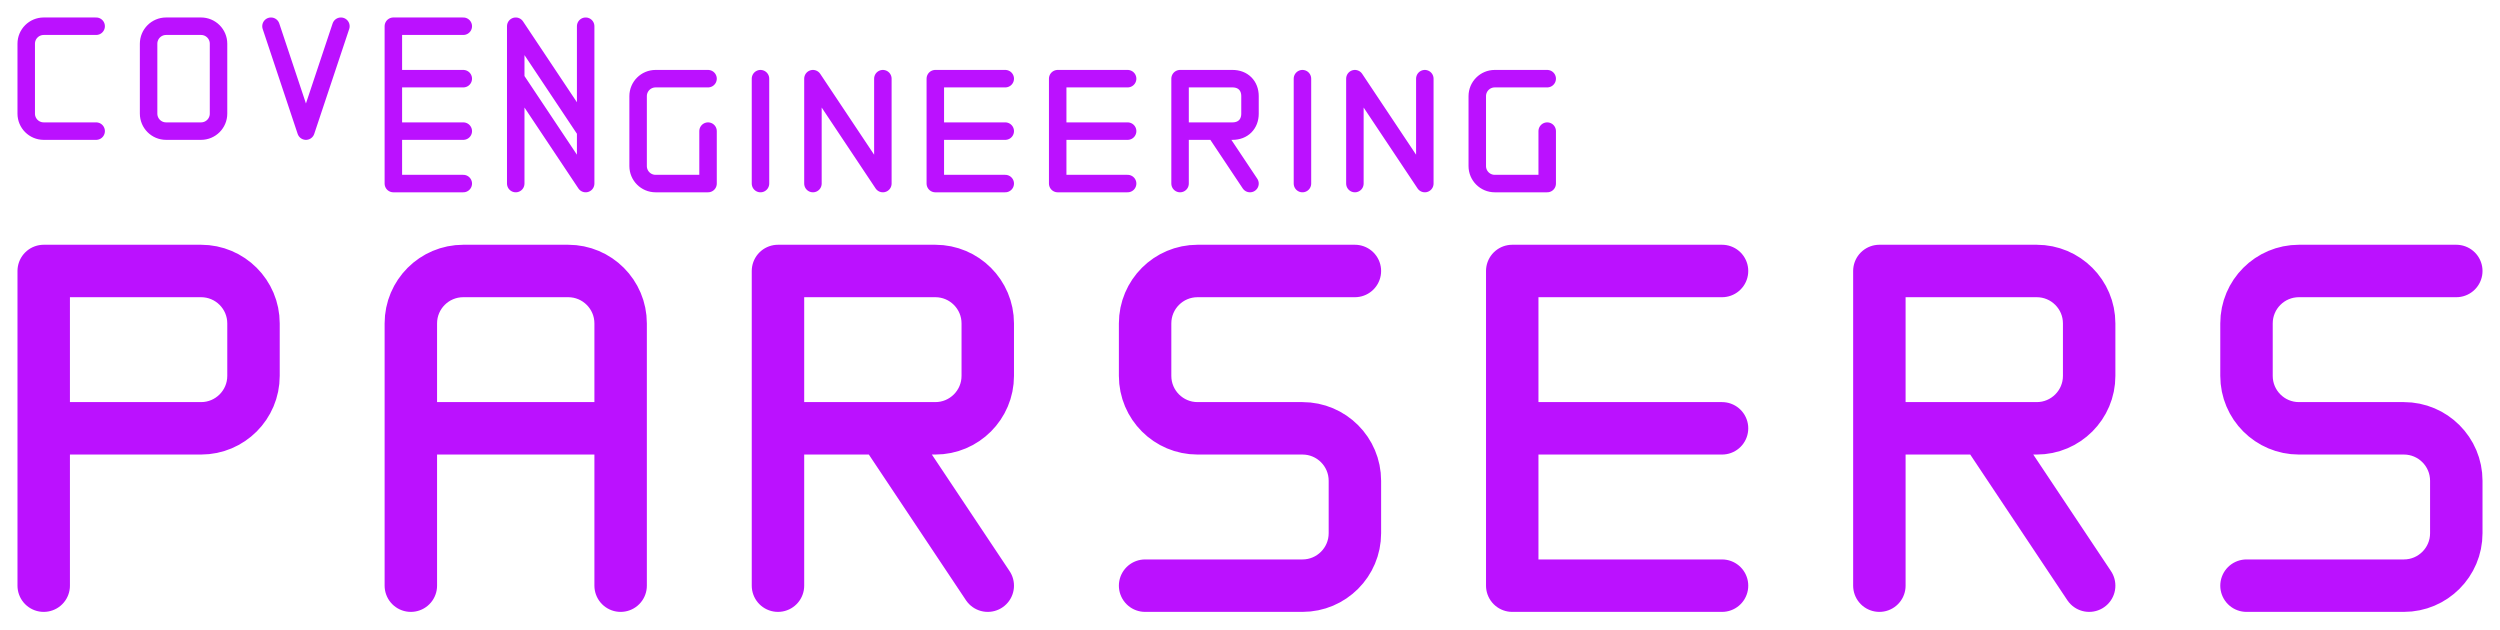
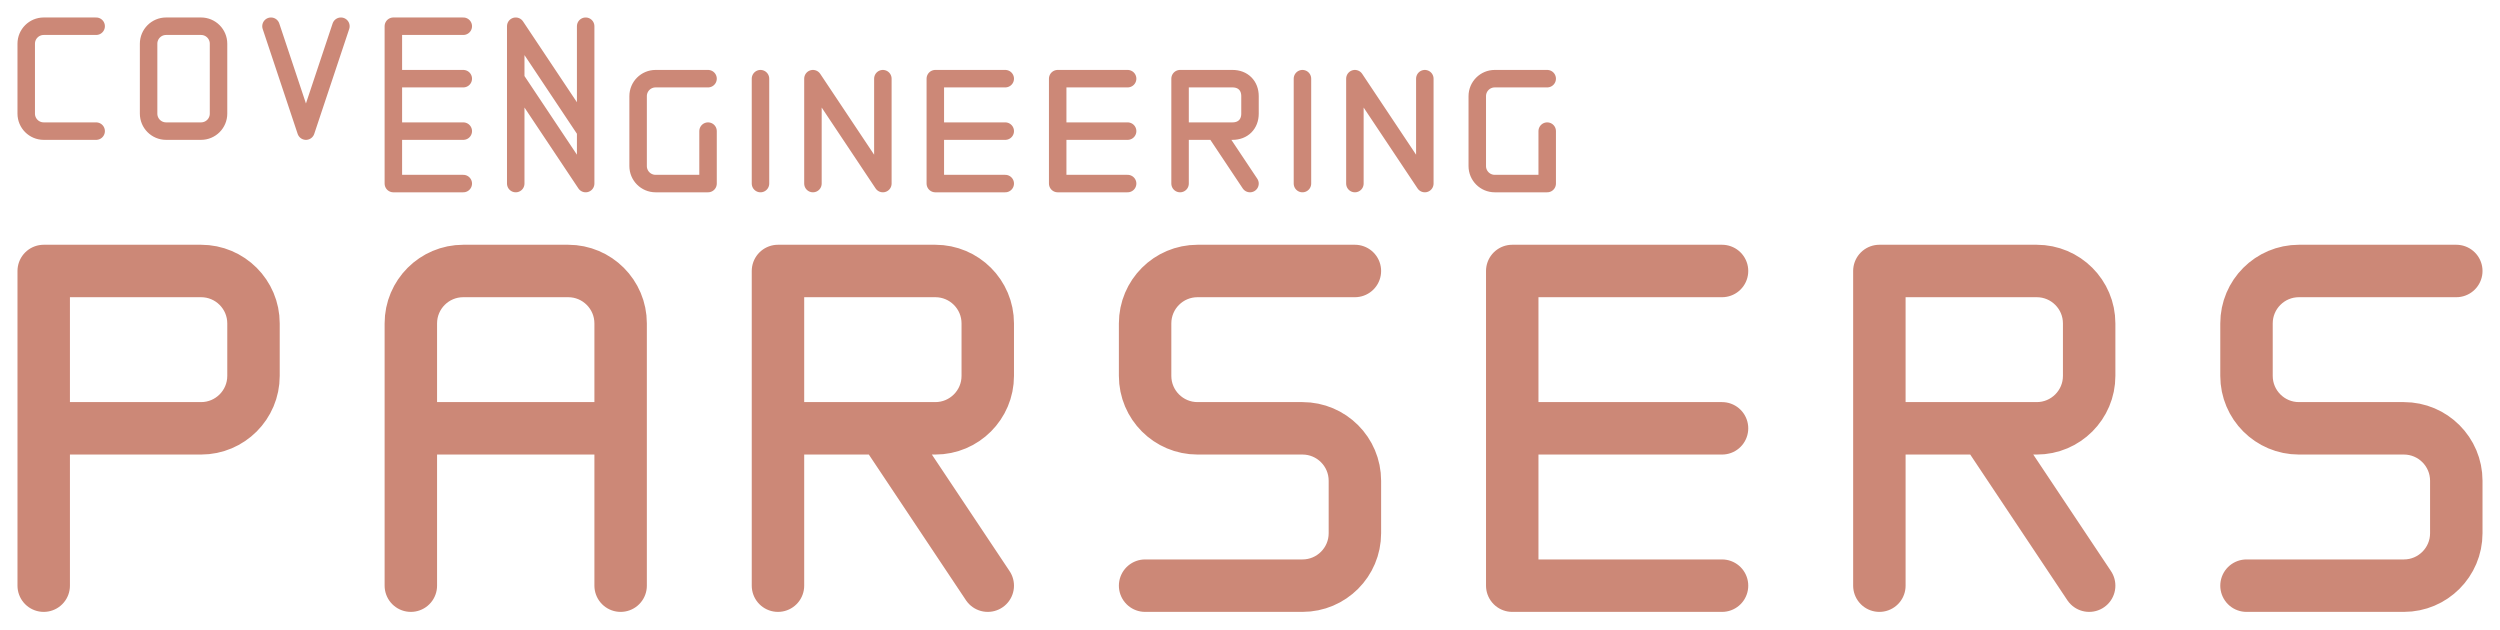
- <svg xmlns="http://www.w3.org/2000/svg" fill="none" stroke-linecap="round" stroke-linejoin="round" stroke="#b1f" viewBox="0 0 143 36">
+ <svg xmlns="http://www.w3.org/2000/svg" fill="none" stroke-linecap="round" stroke-linejoin="round" stroke="#c87" viewBox="0 0 143 36">
  <path stroke-width="3" d="M77.5 15.5h-9a3 3 0 0 0-3 3v3a3 3 0 0 0 3 3h6a3 3 0 0 1 3 3v3a3 3 0 0 1-3 3h-9m75-18h-9a3 3 0 0 0-3 3v3a3 3 0 0 0 3 3h6a3 3 0 0 1 3 3v3a3 3 0 0 1-3 3h-9m-105 0v-15a3 3 0 0 1 3-3h6a3 3 0 0 1 3 3v6h-12 12v9m-33-9h9a3 3 0 0 0 3-3v-3a3 3 0 0 0-3-3h-9v18m42-9h9a3 3 0 0 0 3-3v-3a3 3 0 0 0-3-3h-9v18m0-9h6l6 9m51-9h9a3 3 0 0 0 3-3v-3a3 3 0 0 0-3-3h-9v18m0-9h6l6 9m-21-18h-12v9h12-12v9h12" />
  <path d="M26.5 1.5h-4v3h4-4v3h4m-7-6-2 6-2-6m-4 0a1 1 0 0 1 1 1v4a1 1 0 0 1-1 1h-2a1 1 0 0 1-1-1v-4a1 1 0 0 1 1-1h2Zm-6 0h-3a1 1 0 0 0-1 1v4a1 1 0 0 0 1 1h3m24 0v-6l4 6v-6M26.5 4.5h-4v3h4-4v3h4m3 0v-6l4 6v-6m7 0h-3a1 1 0 0 0-1 1v4a1 1 0 0 0 1 1h3v-3m3-3v6m3 0v-6l4 6v-6m7 0h-4v3h4-4v3h4m7-6h-4v3h4-4v3h4m3 0v-6h3c.6 0 1 .4 1 1v1c0 .6-.4 1-1 1h-3 2l2 3m3-6v6m3 0v-6l4 6v-6m7 0h-3a1 1 0 0 0-1 1v4a1 1 0 0 0 1 1h3v-3" />
</svg>
